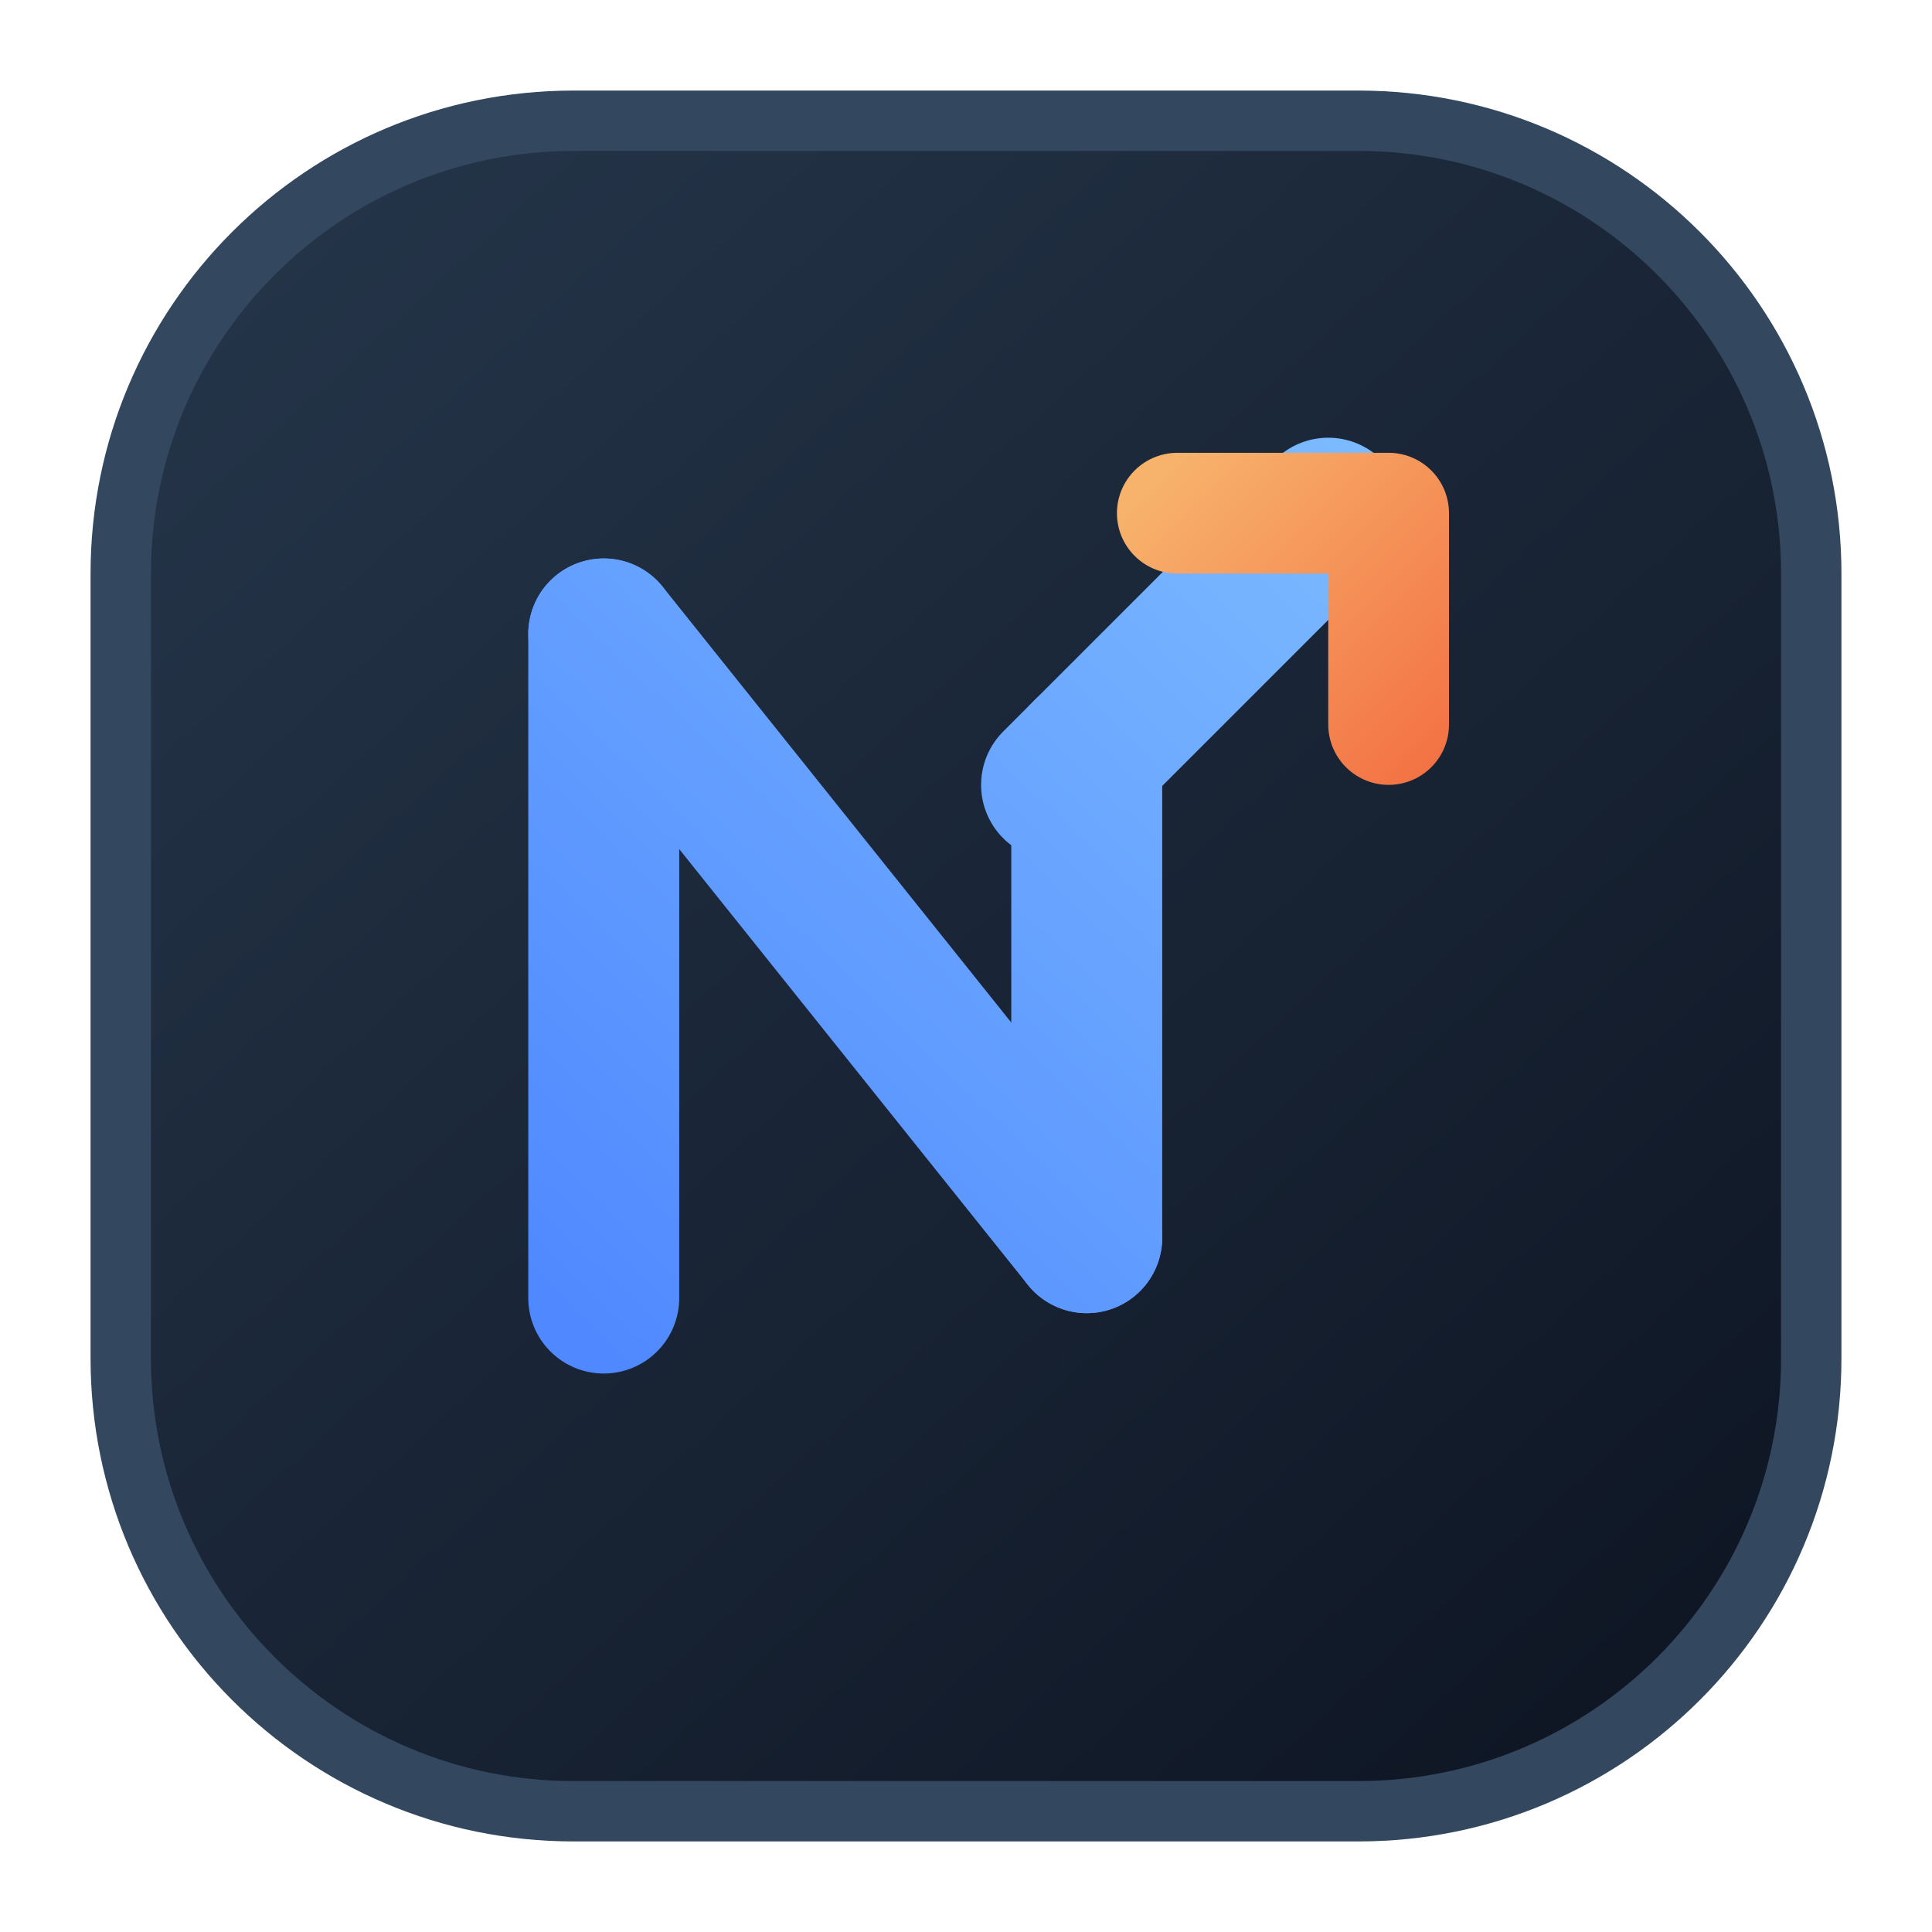
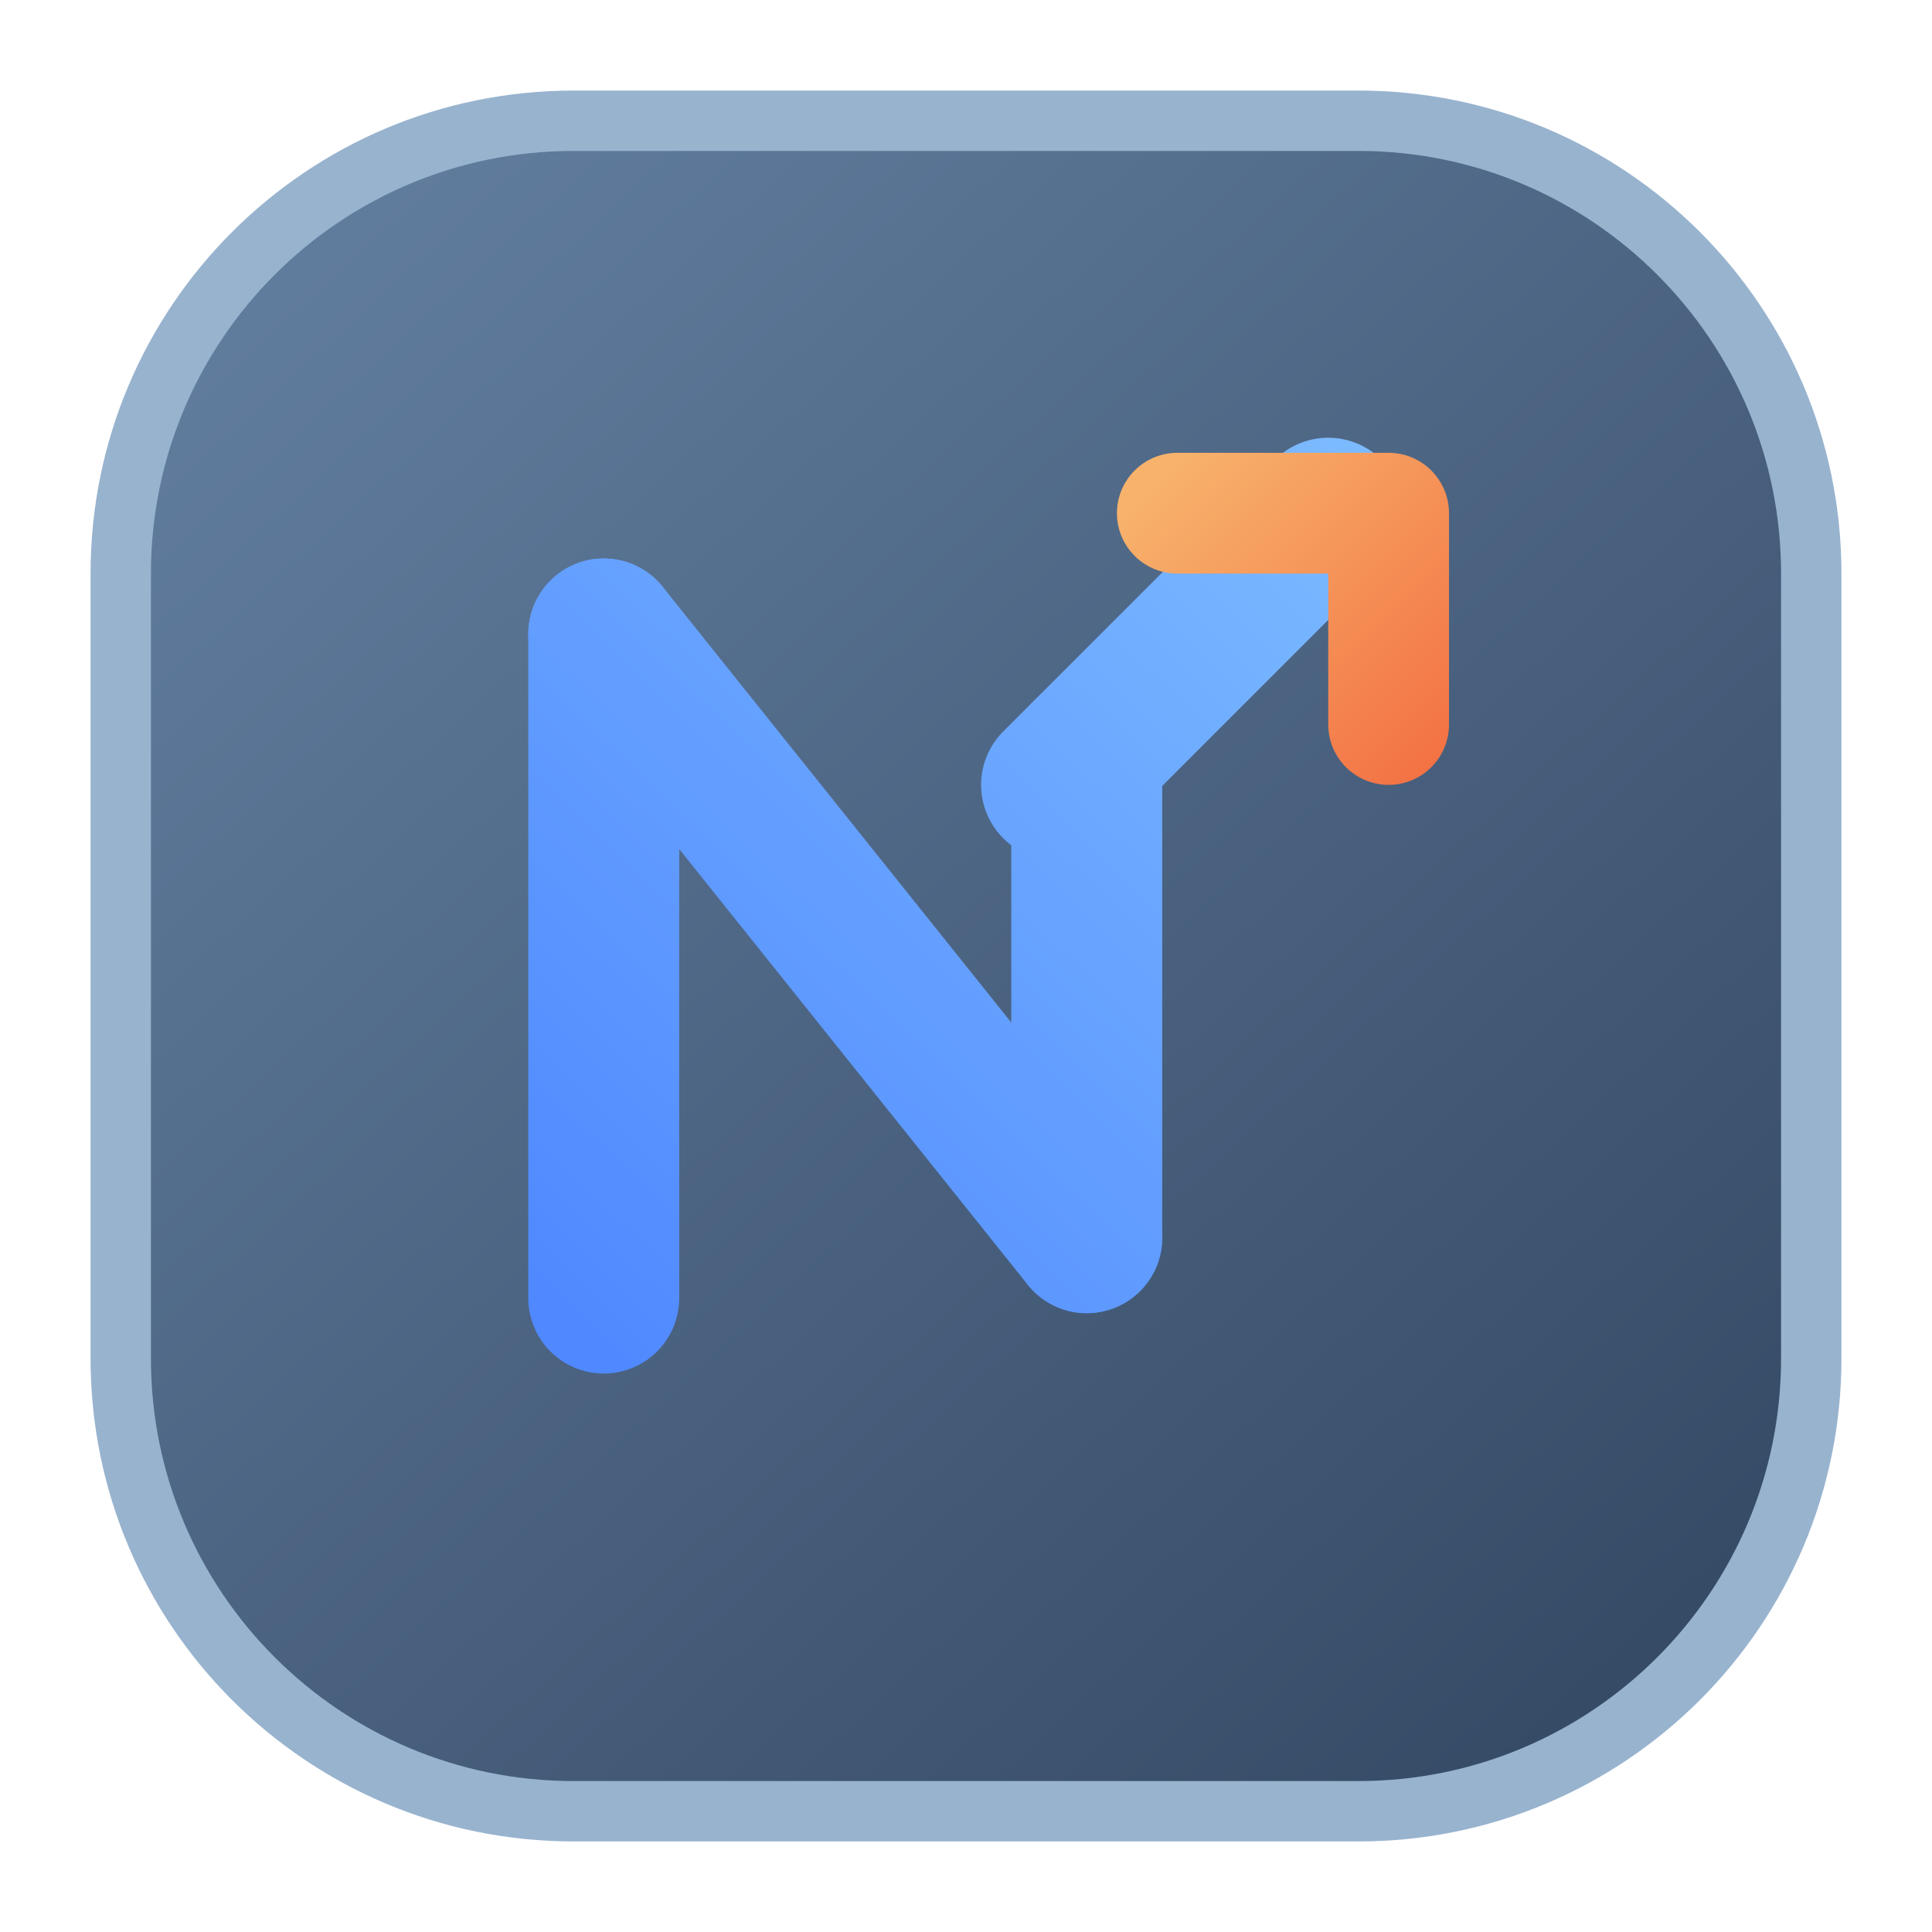
<svg xmlns="http://www.w3.org/2000/svg" width="64" height="64" viewBox="0 0 128 128" fill="none">
  <defs>
    <linearGradient id="favBg" x1="18" y1="16" x2="106" y2="112" gradientUnits="userSpaceOnUse">
-       <stop stop-color="#243448" />
-       <stop offset="1" stop-color="#0F1725" />
+       <stop stop-color="#617D9E" />
+       <stop offset="1" stop-color="#364B66" />
    </linearGradient>
    <linearGradient id="favAccent" x1="36" y1="88" x2="92" y2="30" gradientUnits="userSpaceOnUse">
      <stop stop-color="#4F88FF" />
      <stop offset="1" stop-color="#7DBBFF" />
    </linearGradient>
    <linearGradient id="favWarm" x1="76" y1="32" x2="96" y2="52" gradientUnits="userSpaceOnUse">
      <stop stop-color="#F7B36C" />
      <stop offset="1" stop-color="#F36E42" />
    </linearGradient>
  </defs>
  <rect x="8" y="8" width="112" height="112" rx="30" fill="url(#favBg)" />
-   <rect x="8" y="8" width="112" height="112" rx="30" stroke="#33485F" stroke-width="4" />
+   <rect x="8" y="8" width="112" height="112" rx="30" stroke="#98B3CE" stroke-width="4" />
  <path d="M40 86V42" stroke="url(#favAccent)" stroke-width="10" stroke-linecap="round" />
  <path d="M40 42L72 82" stroke="url(#favAccent)" stroke-width="10" stroke-linecap="round" />
  <path d="M72 82V50" stroke="url(#favAccent)" stroke-width="10" stroke-linecap="round" />
  <path d="M70 52L88 34" stroke="url(#favAccent)" stroke-width="10" stroke-linecap="round" />
  <path d="M78 34H92V48" stroke="url(#favWarm)" stroke-width="8" stroke-linecap="round" stroke-linejoin="round" />
</svg>
